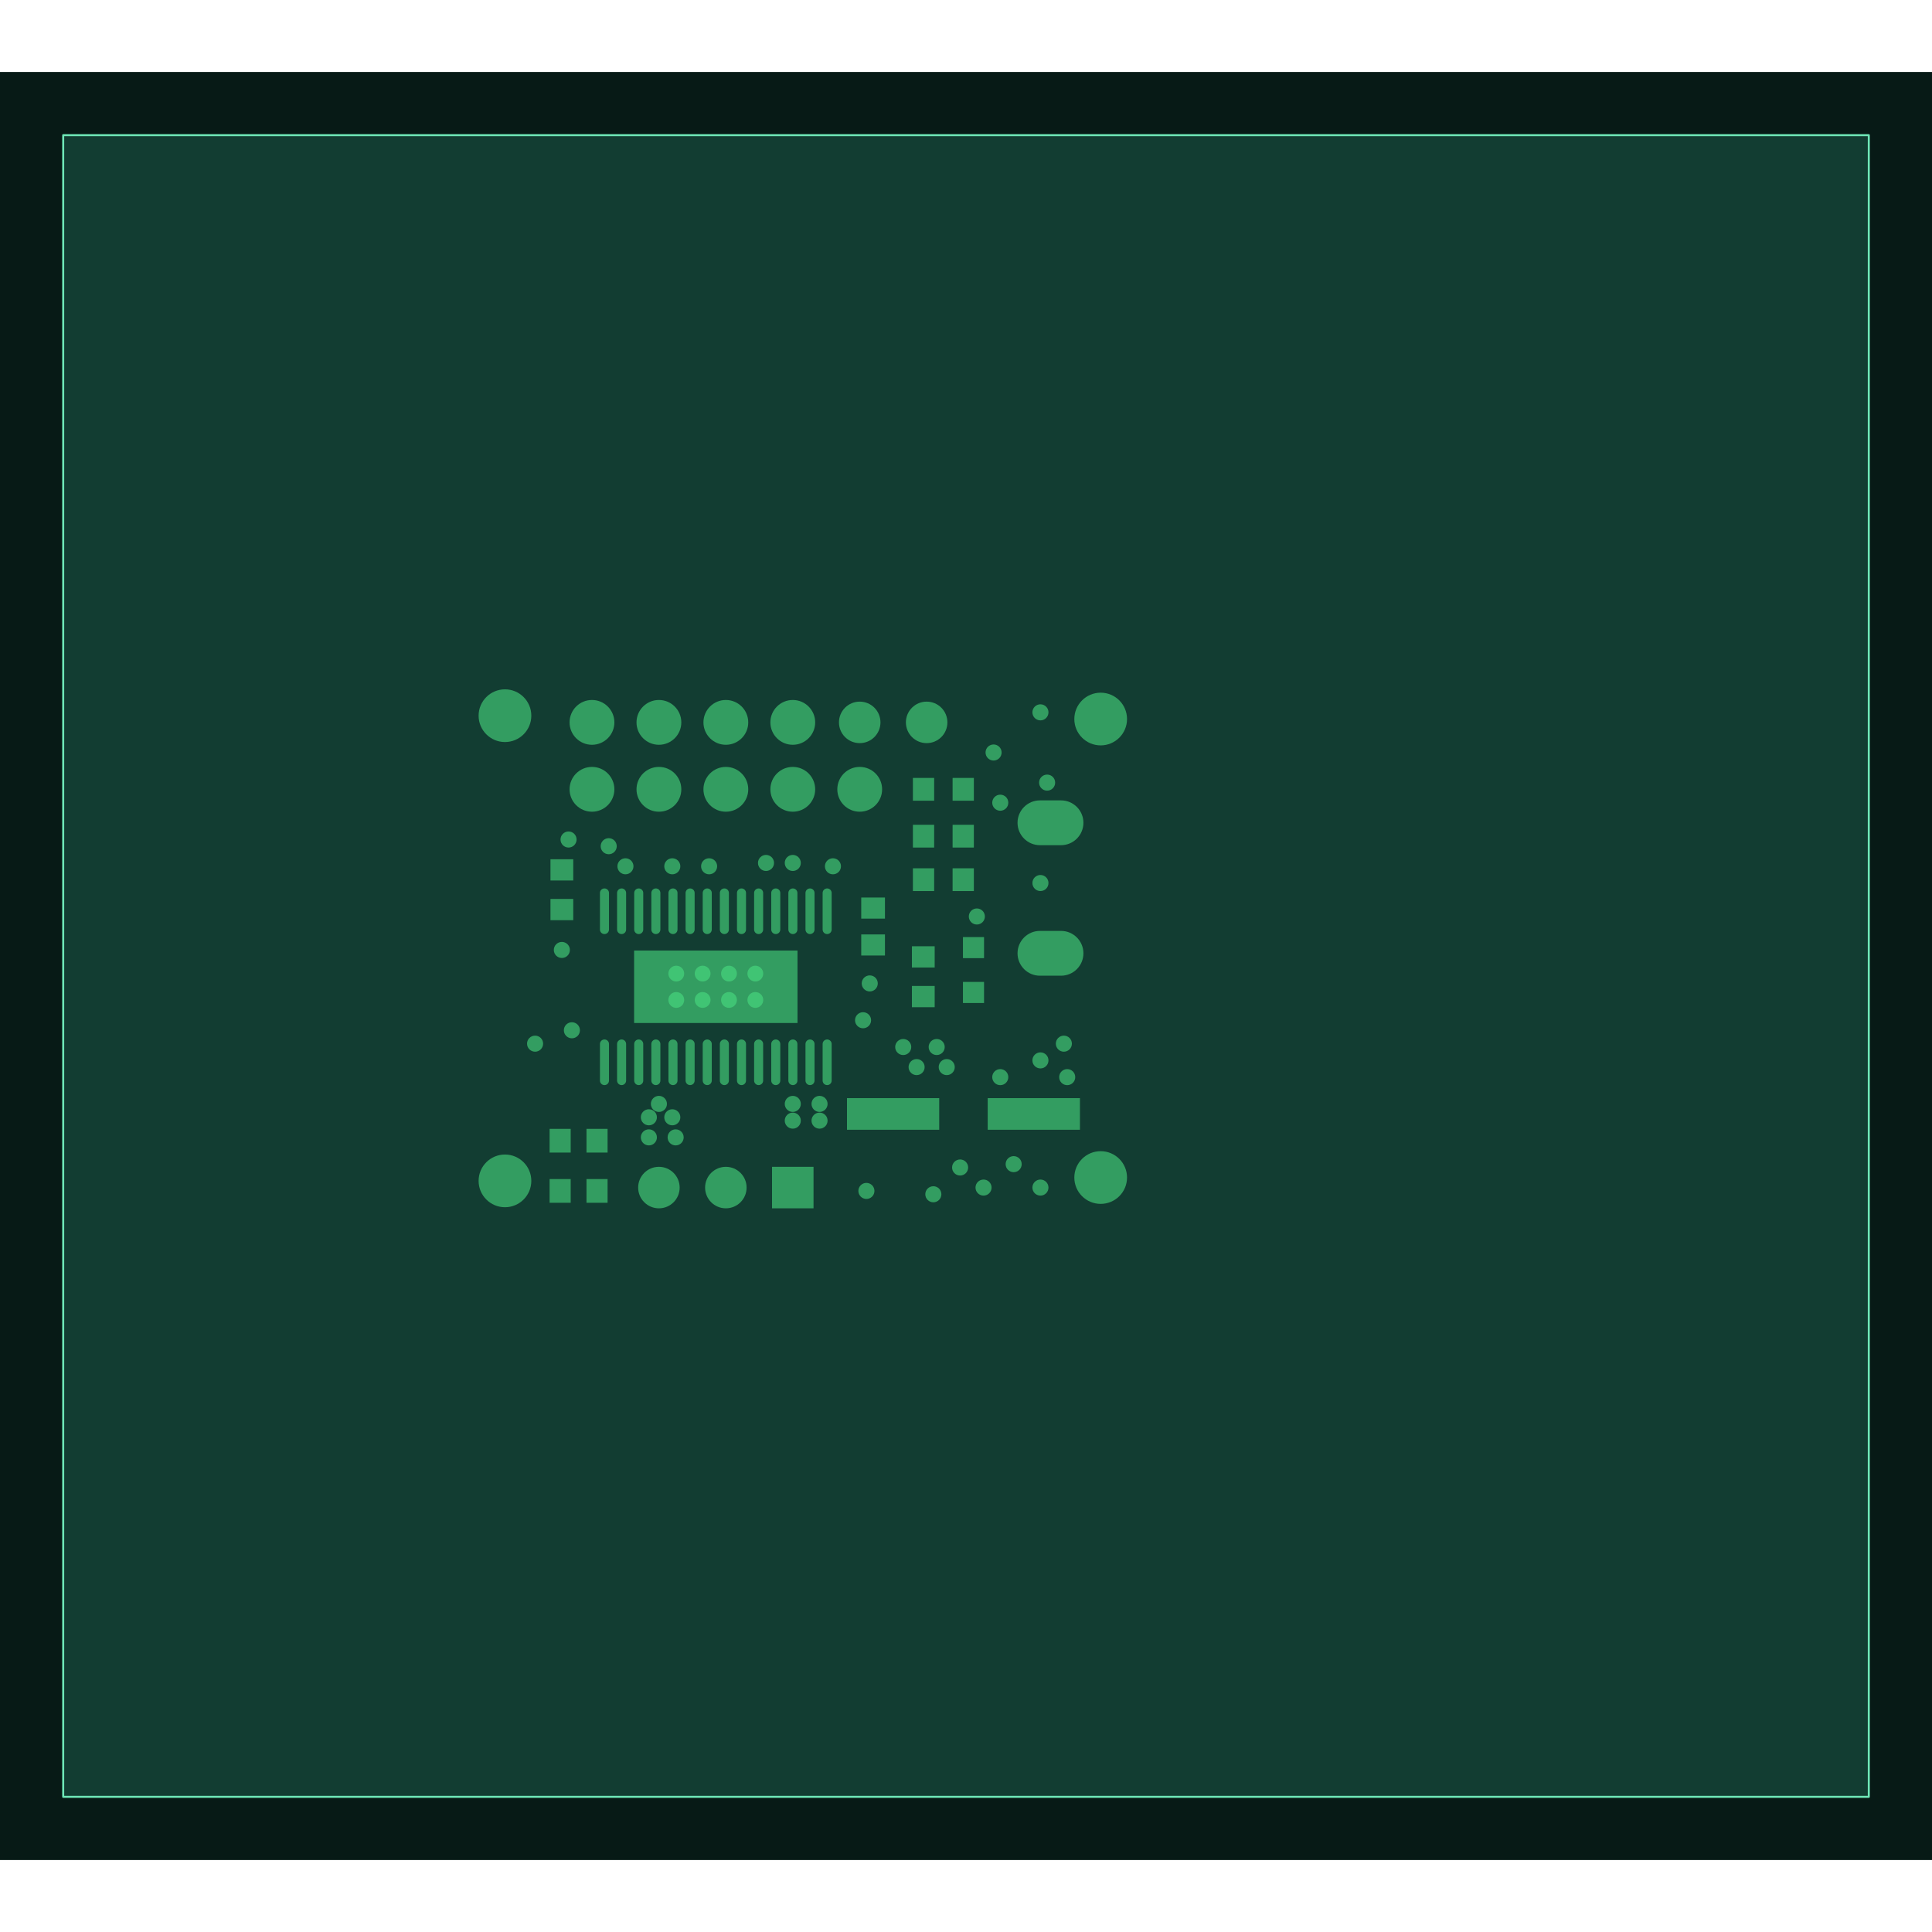
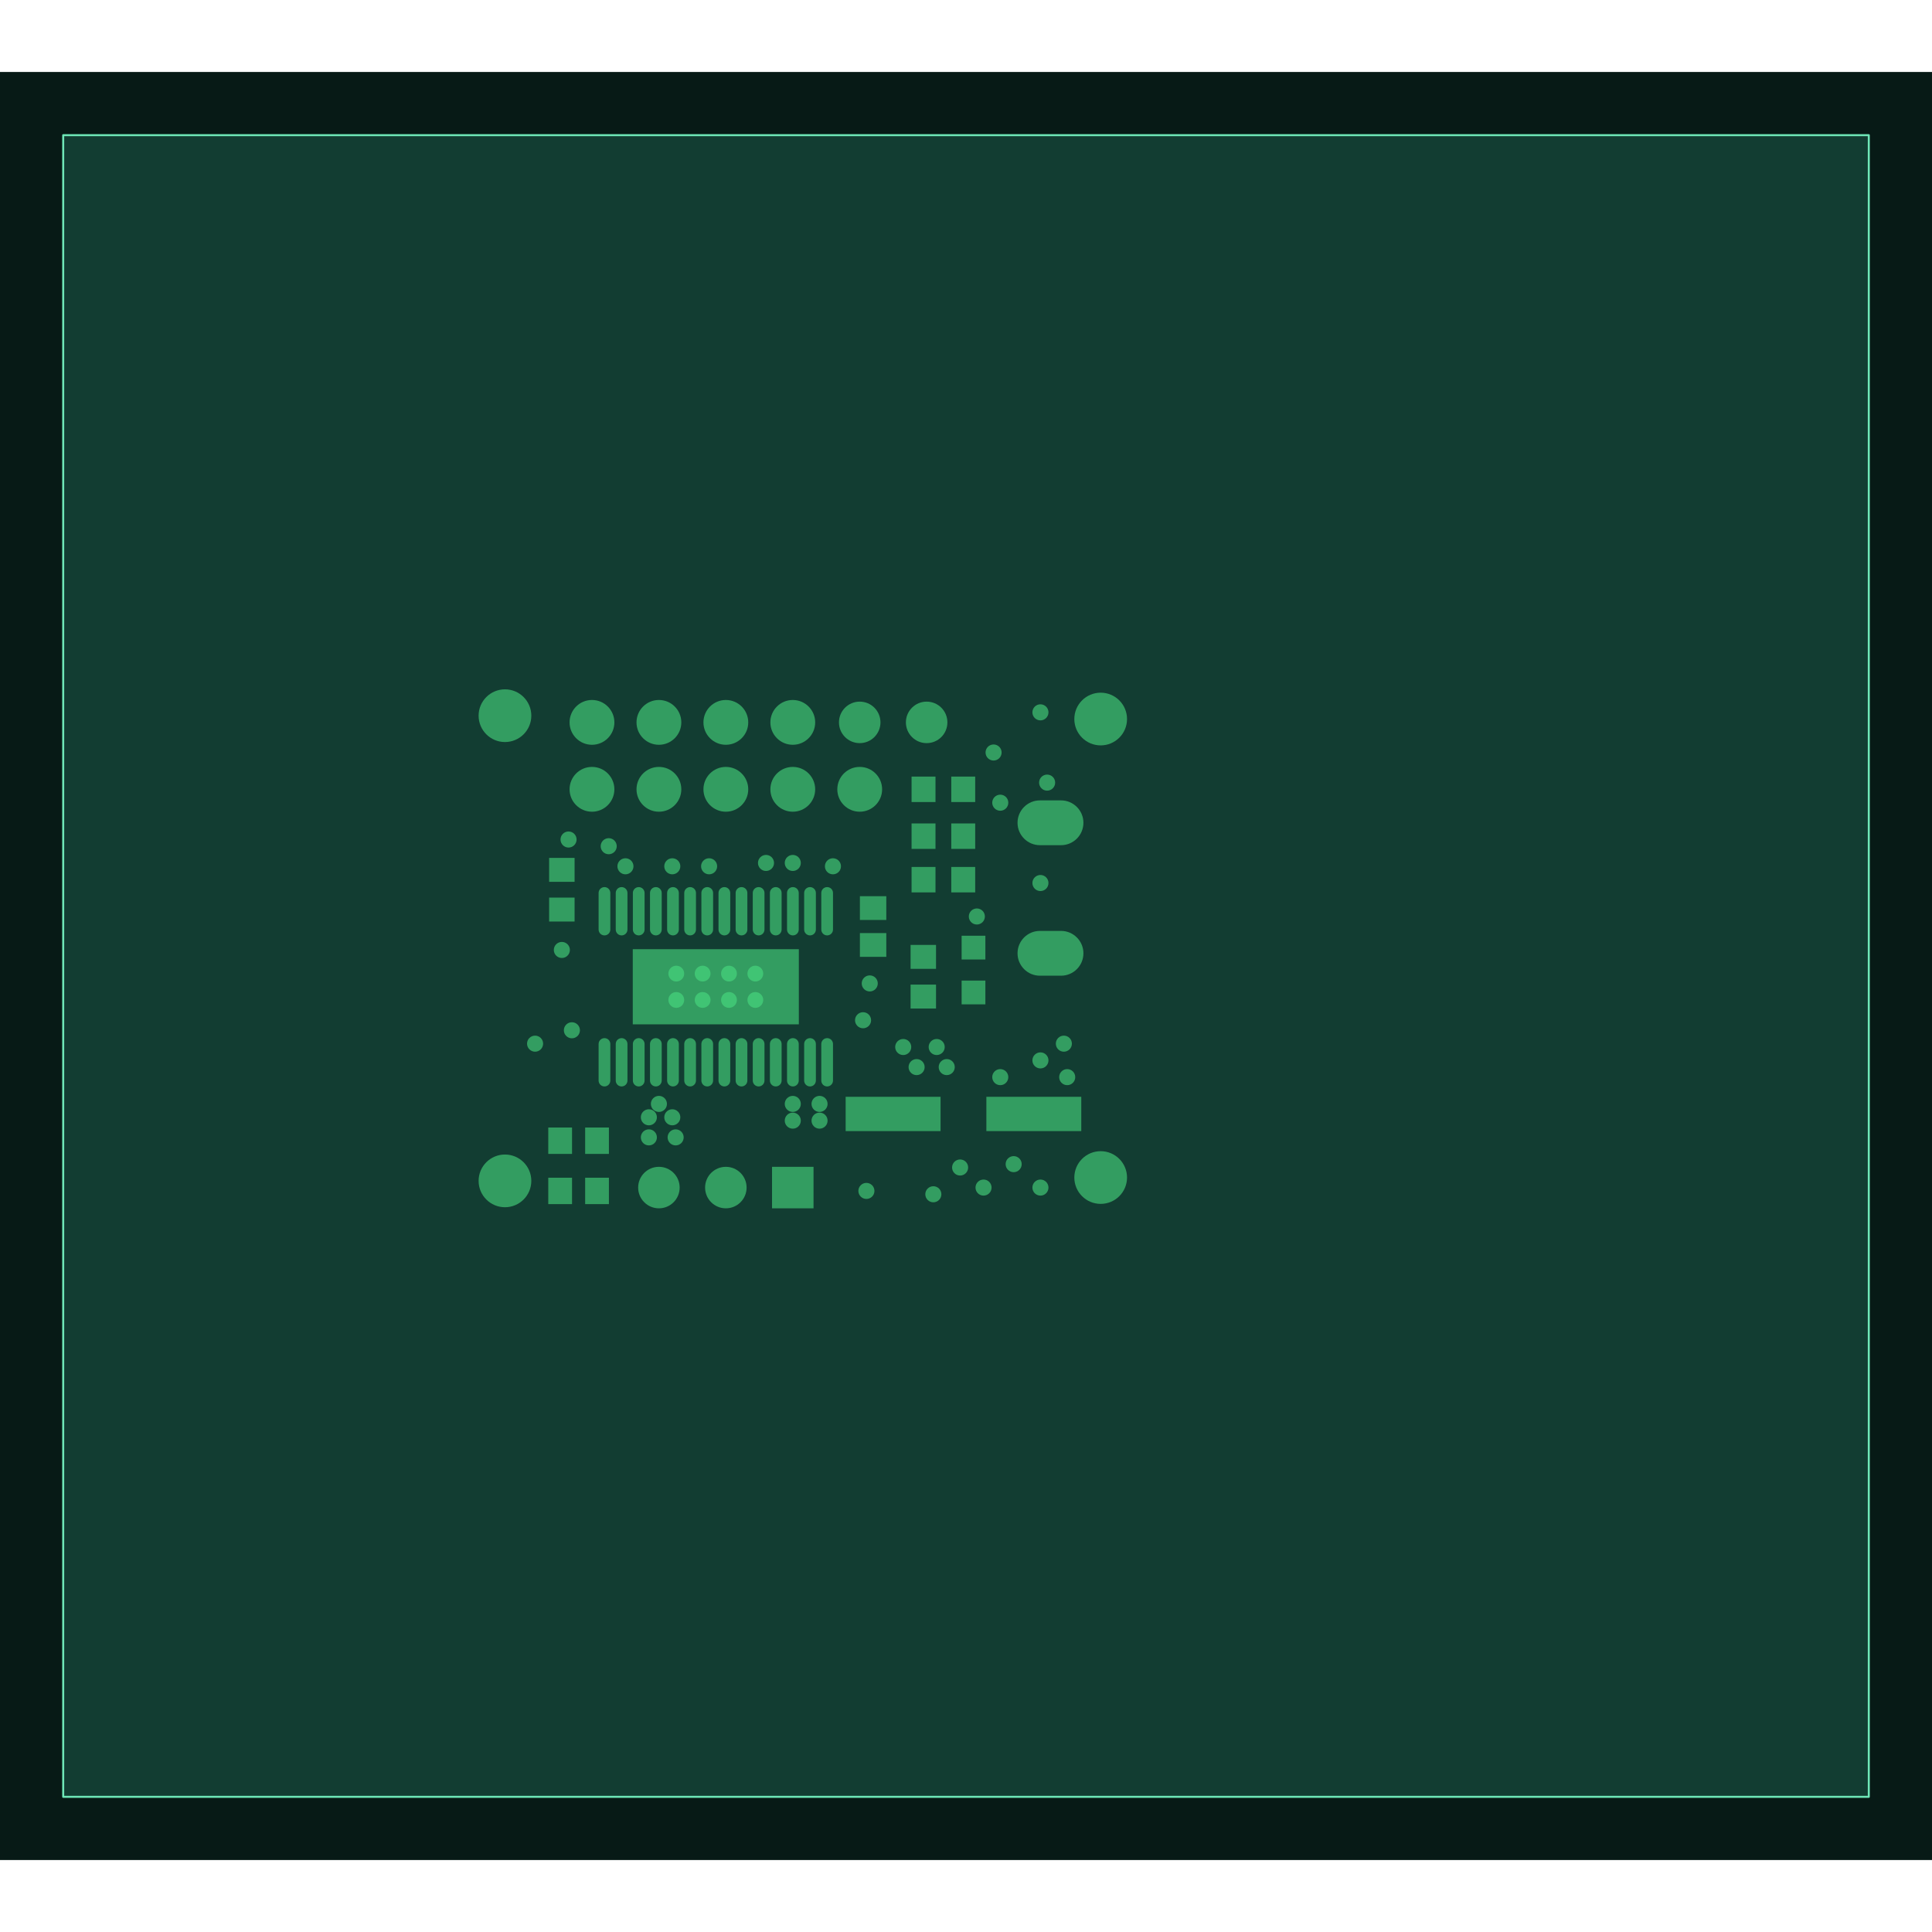
<svg xmlns="http://www.w3.org/2000/svg" width="1000" height="1000" viewBox="0 0 2886.415 2671.369" role="img" aria-label="Altium PCB — TOPSOLDER" class="altium-pcb" data-renderer="altiumts">
  <rect width="100%" height="100%" fill="#071a16" />
  <g stroke-linecap="round" stroke-linejoin="round">
    <polygon data-record="BoardOutline" points="2791.999,2576.953 94.415,2576.953 94.415,94.415 2791.999,94.415 2791.999,2576.953" fill="#123d32" stroke="#6ee7b7" stroke-width="3" />
    <g data-record="Pad" data-layer="TOPSOLDER" data-solder-mask-opening="true" fill-opacity="0.6" data-pad-name="1" data-pad-shape="RECTANGLE" data-pad-stack-layer="0" data-plated="true">
-       <rect x="1438.667" y="1359.467" width="31.496" height="31.496" fill="#4ade80" />
+       <rect x="1436.667" y="1357.467" width="35.496" height="35.496" fill="#4ade80" />
    </g>
    <g data-record="Pad" data-layer="TOPSOLDER" data-solder-mask-opening="true" fill-opacity="0.6" data-pad-name="2" data-pad-shape="RECTANGLE" data-pad-stack-layer="0" data-plated="true">
-       <rect x="1438.667" y="1292.467" width="31.496" height="31.496" fill="#4ade80" />
+       <rect x="1436.667" y="1290.467" width="35.496" height="35.496" fill="#4ade80" />
    </g>
    <g data-record="Pad" data-layer="TOPSOLDER" data-solder-mask-opening="true" fill-opacity="0.6" data-pad-name="2" data-pad-shape="RECTANGLE" data-pad-stack-layer="0" data-plated="true" transform="rotate(-90 1379.415 1322.06)">
-       <rect x="1363.54" y="1305.052" width="31.751" height="34.016" fill="#4ade80" />
+       <rect x="1361.54" y="1303.052" width="35.751" height="38.016" fill="#4ade80" />
    </g>
    <g data-record="Pad" data-layer="TOPSOLDER" data-solder-mask-opening="true" fill-opacity="0.6" data-pad-name="1" data-pad-shape="RECTANGLE" data-pad-stack-layer="0" data-plated="true" transform="rotate(-90 1379.415 1381.37)">
-       <rect x="1363.54" y="1364.362" width="31.751" height="34.016" fill="#4ade80" />
+       <rect x="1361.54" y="1362.362" width="35.751" height="38.016" fill="#4ade80" />
    </g>
    <g data-record="Pad" data-layer="TOPSOLDER" data-solder-mask-opening="true" fill-opacity="0.6" data-pad-name="1" data-pad-shape="RECTANGLE" data-pad-stack-layer="0" data-plated="true">
-       <rect x="1265.4" y="1533.093" width="137.795" height="47.244" fill="#4ade80" />
+       <rect x="1263.4" y="1531.093" width="141.795" height="51.244" fill="#4ade80" />
    </g>
    <g data-record="Pad" data-layer="TOPSOLDER" data-solder-mask-opening="true" fill-opacity="0.6" data-pad-name="2" data-pad-shape="RECTANGLE" data-pad-stack-layer="0" data-plated="true">
-       <rect x="1475.636" y="1533.093" width="137.795" height="47.244" fill="#4ade80" />
+       <rect x="1473.636" y="1531.093" width="141.795" height="51.244" fill="#4ade80" />
    </g>
    <g data-record="Pad" data-layer="TOPSOLDER" data-solder-mask-opening="true" fill-opacity="0.6" data-pad-name="2" data-pad-shape="RECTANGLE" data-pad-stack-layer="0" data-plated="true" transform="rotate(-180 1379.76 1071.715)">
-       <rect x="1363.885" y="1054.707" width="31.751" height="34.016" fill="#4ade80" />
+       <rect x="1361.885" y="1052.707" width="35.751" height="38.016" fill="#4ade80" />
    </g>
    <g data-record="Pad" data-layer="TOPSOLDER" data-solder-mask-opening="true" fill-opacity="0.6" data-pad-name="1" data-pad-shape="RECTANGLE" data-pad-stack-layer="0" data-plated="true" transform="rotate(-180 1439.07 1071.715)">
-       <rect x="1423.195" y="1054.707" width="31.751" height="34.016" fill="#4ade80" />
+       <rect x="1421.195" y="1052.707" width="35.751" height="38.016" fill="#4ade80" />
    </g>
    <g data-record="Pad" data-layer="TOPSOLDER" data-solder-mask-opening="true" fill-opacity="0.6" data-pad-name="2" data-pad-shape="RECTANGLE" data-pad-stack-layer="0" data-plated="true" transform="rotate(-180 1379.76 1141.715)">
-       <rect x="1363.885" y="1124.707" width="31.751" height="34.016" fill="#4ade80" />
+       <rect x="1361.885" y="1122.707" width="35.751" height="38.016" fill="#4ade80" />
    </g>
    <g data-record="Pad" data-layer="TOPSOLDER" data-solder-mask-opening="true" fill-opacity="0.6" data-pad-name="1" data-pad-shape="RECTANGLE" data-pad-stack-layer="0" data-plated="true" transform="rotate(-180 1439.07 1141.715)">
-       <rect x="1423.195" y="1124.707" width="31.751" height="34.016" fill="#4ade80" />
+       <rect x="1421.195" y="1122.707" width="35.751" height="38.016" fill="#4ade80" />
    </g>
    <g data-record="Pad" data-layer="TOPSOLDER" data-solder-mask-opening="true" fill-opacity="0.6" data-pad-name="2" data-pad-shape="RECTANGLE" data-pad-stack-layer="0" data-plated="true" transform="rotate(-180 1379.76 1206.715)">
-       <rect x="1363.885" y="1189.707" width="31.751" height="34.016" fill="#4ade80" />
+       <rect x="1361.885" y="1187.707" width="35.751" height="38.016" fill="#4ade80" />
    </g>
    <g data-record="Pad" data-layer="TOPSOLDER" data-solder-mask-opening="true" fill-opacity="0.6" data-pad-name="1" data-pad-shape="RECTANGLE" data-pad-stack-layer="0" data-plated="true" transform="rotate(-180 1439.07 1206.715)">
-       <rect x="1423.195" y="1189.707" width="31.751" height="34.016" fill="#4ade80" />
+       <rect x="1421.195" y="1187.707" width="35.751" height="38.016" fill="#4ade80" />
    </g>
    <g data-record="Pad" data-layer="TOPSOLDER" data-solder-mask-opening="true" fill-opacity="0.6" data-pad-name="2" data-pad-shape="RECTANGLE" data-pad-stack-layer="0" data-plated="true" transform="rotate(-270 839.4154 1251.37)">
-       <rect x="823.54" y="1234.362" width="31.751" height="34.016" fill="#4ade80" />
+       <rect x="821.54" y="1232.362" width="35.751" height="38.016" fill="#4ade80" />
    </g>
    <g data-record="Pad" data-layer="TOPSOLDER" data-solder-mask-opening="true" fill-opacity="0.6" data-pad-name="1" data-pad-shape="RECTANGLE" data-pad-stack-layer="0" data-plated="true" transform="rotate(-270 839.4154 1192.06)">
-       <rect x="823.54" y="1175.052" width="31.751" height="34.016" fill="#4ade80" />
+       <rect x="821.54" y="1173.052" width="35.751" height="38.016" fill="#4ade80" />
    </g>
    <g data-record="Pad" data-layer="TOPSOLDER" data-solder-mask-opening="true" fill-opacity="0.6" data-pad-name="2" data-pad-shape="RECTANGLE" data-pad-stack-layer="0" data-plated="true" transform="rotate(-180 836.8604 1596.715)">
-       <rect x="821.112" y="1578.999" width="31.496" height="35.433" fill="#4ade80" />
+       <rect x="819.112" y="1576.999" width="35.496" height="39.433" fill="#4ade80" />
    </g>
    <g data-record="Pad" data-layer="TOPSOLDER" data-solder-mask-opening="true" fill-opacity="0.6" data-pad-name="1" data-pad-shape="RECTANGLE" data-pad-stack-layer="0" data-plated="true" transform="rotate(-180 891.9704 1596.715)">
-       <rect x="876.222" y="1578.999" width="31.496" height="35.433" fill="#4ade80" />
+       <rect x="874.222" y="1576.999" width="35.496" height="39.433" fill="#4ade80" />
    </g>
    <g data-record="Pad" data-layer="TOPSOLDER" data-solder-mask-opening="true" fill-opacity="0.6" data-pad-name="2" data-pad-shape="RECTANGLE" data-pad-stack-layer="0" data-plated="true" transform="rotate(-180 836.8604 1671.715)">
-       <rect x="821.112" y="1653.999" width="31.496" height="35.433" fill="#4ade80" />
+       <rect x="819.112" y="1651.999" width="35.496" height="39.433" fill="#4ade80" />
    </g>
    <g data-record="Pad" data-layer="TOPSOLDER" data-solder-mask-opening="true" fill-opacity="0.6" data-pad-name="1" data-pad-shape="RECTANGLE" data-pad-stack-layer="0" data-plated="true" transform="rotate(-180 891.9704 1671.715)">
-       <rect x="876.222" y="1653.999" width="31.496" height="35.433" fill="#4ade80" />
+       <rect x="874.222" y="1651.999" width="35.496" height="39.433" fill="#4ade80" />
    </g>
    <g data-record="Pad" data-layer="TOPSOLDER" data-solder-mask-opening="true" fill-opacity="0.6" data-pad-name="2" data-pad-shape="RECTANGLE" data-pad-stack-layer="0" data-plated="true" transform="rotate(-90 1304.415 1249.16)">
-       <rect x="1288.667" y="1231.444" width="31.496" height="35.433" fill="#4ade80" />
+       <rect x="1286.667" y="1229.444" width="35.496" height="39.433" fill="#4ade80" />
    </g>
    <g data-record="Pad" data-layer="TOPSOLDER" data-solder-mask-opening="true" fill-opacity="0.6" data-pad-name="1" data-pad-shape="RECTANGLE" data-pad-stack-layer="0" data-plated="true" transform="rotate(-90 1304.415 1304.27)">
-       <rect x="1288.667" y="1286.554" width="31.496" height="35.433" fill="#4ade80" />
+       <rect x="1286.667" y="1284.554" width="35.496" height="39.433" fill="#4ade80" />
    </g>
    <g data-record="Pad" data-layer="TOPSOLDER" data-solder-mask-opening="true" fill-opacity="0.6" data-pad-name="1" data-pad-shape="ROUND" data-pad-stack-layer="0" data-plated="true">
-       <rect x="896.324" y="1445.451" width="13.504" height="68.169" rx="6.752" ry="6.752" fill="#4ade80" />
+       <rect x="894.324" y="1443.451" width="17.504" height="72.169" rx="8.752" ry="8.752" fill="#4ade80" />
    </g>
    <g data-record="Pad" data-layer="TOPSOLDER" data-solder-mask-opening="true" fill-opacity="0.6" data-pad-name="2" data-pad-shape="ROUND" data-pad-stack-layer="0" data-plated="true">
-       <rect x="921.915" y="1445.451" width="13.504" height="68.169" rx="6.752" ry="6.752" fill="#4ade80" />
+       <rect x="919.915" y="1443.451" width="17.504" height="72.169" rx="8.752" ry="8.752" fill="#4ade80" />
    </g>
    <g data-record="Pad" data-layer="TOPSOLDER" data-solder-mask-opening="true" fill-opacity="0.6" data-pad-name="3" data-pad-shape="ROUND" data-pad-stack-layer="0" data-plated="true">
-       <rect x="947.506" y="1445.451" width="13.504" height="68.169" rx="6.752" ry="6.752" fill="#4ade80" />
+       <rect x="945.506" y="1443.451" width="17.504" height="72.169" rx="8.752" ry="8.752" fill="#4ade80" />
    </g>
    <g data-record="Pad" data-layer="TOPSOLDER" data-solder-mask-opening="true" fill-opacity="0.6" data-pad-name="4" data-pad-shape="ROUND" data-pad-stack-layer="0" data-plated="true">
-       <rect x="973.096" y="1445.451" width="13.504" height="68.169" rx="6.752" ry="6.752" fill="#4ade80" />
-     </g>
-     <g data-record="Pad" data-layer="TOPSOLDER" data-solder-mask-opening="true" fill-opacity="0.6" data-pad-name="5" data-pad-shape="ROUND" data-pad-stack-layer="0" data-plated="true">
-       <rect x="998.687" y="1445.451" width="13.504" height="68.169" rx="6.752" ry="6.752" fill="#4ade80" />
+       <rect x="971.096" y="1443.451" width="17.504" height="72.169" rx="8.752" ry="8.752" fill="#4ade80" />
+     </g>
+     <g data-record="Pad" data-layer="TOPSOLDER" data-solder-mask-opening="true" fill-opacity="0.6" data-pad-name="5" data-pad-shape="ROUND" data-pad-stack-layer="0" data-plated="true">
+       <rect x="996.687" y="1443.451" width="17.504" height="72.169" rx="8.752" ry="8.752" fill="#4ade80" />
    </g>
    <g data-record="Pad" data-layer="TOPSOLDER" data-solder-mask-opening="true" fill-opacity="0.6" data-pad-name="6" data-pad-shape="ROUND" data-pad-stack-layer="0" data-plated="true">
-       <rect x="1024.277" y="1445.451" width="13.504" height="68.169" rx="6.752" ry="6.752" fill="#4ade80" />
+       <rect x="1022.277" y="1443.451" width="17.504" height="72.169" rx="8.752" ry="8.752" fill="#4ade80" />
    </g>
    <g data-record="Pad" data-layer="TOPSOLDER" data-solder-mask-opening="true" fill-opacity="0.6" data-pad-name="7" data-pad-shape="ROUND" data-pad-stack-layer="0" data-plated="true">
-       <rect x="1049.868" y="1445.451" width="13.504" height="68.169" rx="6.752" ry="6.752" fill="#4ade80" />
+       <rect x="1047.868" y="1443.451" width="17.504" height="72.169" rx="8.752" ry="8.752" fill="#4ade80" />
    </g>
    <g data-record="Pad" data-layer="TOPSOLDER" data-solder-mask-opening="true" fill-opacity="0.6" data-pad-name="8" data-pad-shape="ROUND" data-pad-stack-layer="0" data-plated="true">
-       <rect x="1075.458" y="1445.451" width="13.504" height="68.169" rx="6.752" ry="6.752" fill="#4ade80" />
+       <rect x="1073.458" y="1443.451" width="17.504" height="72.169" rx="8.752" ry="8.752" fill="#4ade80" />
    </g>
    <g data-record="Pad" data-layer="TOPSOLDER" data-solder-mask-opening="true" fill-opacity="0.6" data-pad-name="9" data-pad-shape="ROUND" data-pad-stack-layer="0" data-plated="true">
-       <rect x="1101.049" y="1445.451" width="13.504" height="68.169" rx="6.752" ry="6.752" fill="#4ade80" />
+       <rect x="1099.049" y="1443.451" width="17.504" height="72.169" rx="8.752" ry="8.752" fill="#4ade80" />
    </g>
    <g data-record="Pad" data-layer="TOPSOLDER" data-solder-mask-opening="true" fill-opacity="0.6" data-pad-name="10" data-pad-shape="ROUND" data-pad-stack-layer="0" data-plated="true">
-       <rect x="1126.639" y="1445.451" width="13.504" height="68.169" rx="6.752" ry="6.752" fill="#4ade80" />
+       <rect x="1124.639" y="1443.451" width="17.504" height="72.169" rx="8.752" ry="8.752" fill="#4ade80" />
    </g>
    <g data-record="Pad" data-layer="TOPSOLDER" data-solder-mask-opening="true" fill-opacity="0.6" data-pad-name="11" data-pad-shape="ROUND" data-pad-stack-layer="0" data-plated="true">
-       <rect x="1152.23" y="1445.451" width="13.504" height="68.169" rx="6.752" ry="6.752" fill="#4ade80" />
+       <rect x="1150.23" y="1443.451" width="17.504" height="72.169" rx="8.752" ry="8.752" fill="#4ade80" />
    </g>
    <g data-record="Pad" data-layer="TOPSOLDER" data-solder-mask-opening="true" fill-opacity="0.6" data-pad-name="12" data-pad-shape="ROUND" data-pad-stack-layer="0" data-plated="true">
-       <rect x="1177.82" y="1445.451" width="13.504" height="68.169" rx="6.752" ry="6.752" fill="#4ade80" />
+       <rect x="1175.82" y="1443.451" width="17.504" height="72.169" rx="8.752" ry="8.752" fill="#4ade80" />
    </g>
    <g data-record="Pad" data-layer="TOPSOLDER" data-solder-mask-opening="true" fill-opacity="0.6" data-pad-name="13" data-pad-shape="ROUND" data-pad-stack-layer="0" data-plated="true">
-       <rect x="1203.411" y="1445.451" width="13.504" height="68.169" rx="6.752" ry="6.752" fill="#4ade80" />
+       <rect x="1201.411" y="1443.451" width="17.504" height="72.169" rx="8.752" ry="8.752" fill="#4ade80" />
    </g>
    <g data-record="Pad" data-layer="TOPSOLDER" data-solder-mask-opening="true" fill-opacity="0.6" data-pad-name="14" data-pad-shape="ROUND" data-pad-stack-layer="0" data-plated="true">
-       <rect x="1229.002" y="1445.451" width="13.504" height="68.169" rx="6.752" ry="6.752" fill="#4ade80" />
+       <rect x="1227.002" y="1443.451" width="17.504" height="72.169" rx="8.752" ry="8.752" fill="#4ade80" />
    </g>
    <g data-record="Pad" data-layer="TOPSOLDER" data-solder-mask-opening="true" fill-opacity="0.6" data-pad-name="28" data-pad-shape="ROUND" data-pad-stack-layer="0" data-plated="true">
-       <rect x="896.324" y="1219.801" width="13.504" height="68.169" rx="6.752" ry="6.752" fill="#4ade80" />
+       <rect x="894.324" y="1217.801" width="17.504" height="72.169" rx="8.752" ry="8.752" fill="#4ade80" />
    </g>
    <g data-record="Pad" data-layer="TOPSOLDER" data-solder-mask-opening="true" fill-opacity="0.6" data-pad-name="27" data-pad-shape="ROUND" data-pad-stack-layer="0" data-plated="true">
-       <rect x="921.915" y="1219.801" width="13.504" height="68.169" rx="6.752" ry="6.752" fill="#4ade80" />
+       <rect x="919.915" y="1217.801" width="17.504" height="72.169" rx="8.752" ry="8.752" fill="#4ade80" />
    </g>
    <g data-record="Pad" data-layer="TOPSOLDER" data-solder-mask-opening="true" fill-opacity="0.6" data-pad-name="26" data-pad-shape="ROUND" data-pad-stack-layer="0" data-plated="true">
-       <rect x="947.506" y="1219.801" width="13.504" height="68.169" rx="6.752" ry="6.752" fill="#4ade80" />
+       <rect x="945.506" y="1217.801" width="17.504" height="72.169" rx="8.752" ry="8.752" fill="#4ade80" />
    </g>
    <g data-record="Pad" data-layer="TOPSOLDER" data-solder-mask-opening="true" fill-opacity="0.6" data-pad-name="25" data-pad-shape="ROUND" data-pad-stack-layer="0" data-plated="true">
-       <rect x="973.096" y="1219.801" width="13.504" height="68.169" rx="6.752" ry="6.752" fill="#4ade80" />
+       <rect x="971.096" y="1217.801" width="17.504" height="72.169" rx="8.752" ry="8.752" fill="#4ade80" />
    </g>
    <g data-record="Pad" data-layer="TOPSOLDER" data-solder-mask-opening="true" fill-opacity="0.6" data-pad-name="24" data-pad-shape="ROUND" data-pad-stack-layer="0" data-plated="true">
-       <rect x="998.687" y="1219.801" width="13.504" height="68.169" rx="6.752" ry="6.752" fill="#4ade80" />
+       <rect x="996.687" y="1217.801" width="17.504" height="72.169" rx="8.752" ry="8.752" fill="#4ade80" />
    </g>
    <g data-record="Pad" data-layer="TOPSOLDER" data-solder-mask-opening="true" fill-opacity="0.6" data-pad-name="23" data-pad-shape="ROUND" data-pad-stack-layer="0" data-plated="true">
-       <rect x="1024.277" y="1219.801" width="13.504" height="68.169" rx="6.752" ry="6.752" fill="#4ade80" />
+       <rect x="1022.277" y="1217.801" width="17.504" height="72.169" rx="8.752" ry="8.752" fill="#4ade80" />
    </g>
    <g data-record="Pad" data-layer="TOPSOLDER" data-solder-mask-opening="true" fill-opacity="0.6" data-pad-name="22" data-pad-shape="ROUND" data-pad-stack-layer="0" data-plated="true">
-       <rect x="1049.868" y="1219.801" width="13.504" height="68.169" rx="6.752" ry="6.752" fill="#4ade80" />
+       <rect x="1047.868" y="1217.801" width="17.504" height="72.169" rx="8.752" ry="8.752" fill="#4ade80" />
    </g>
    <g data-record="Pad" data-layer="TOPSOLDER" data-solder-mask-opening="true" fill-opacity="0.6" data-pad-name="21" data-pad-shape="ROUND" data-pad-stack-layer="0" data-plated="true">
-       <rect x="1075.458" y="1219.801" width="13.504" height="68.169" rx="6.752" ry="6.752" fill="#4ade80" />
+       <rect x="1073.458" y="1217.801" width="17.504" height="72.169" rx="8.752" ry="8.752" fill="#4ade80" />
    </g>
    <g data-record="Pad" data-layer="TOPSOLDER" data-solder-mask-opening="true" fill-opacity="0.6" data-pad-name="20" data-pad-shape="ROUND" data-pad-stack-layer="0" data-plated="true">
-       <rect x="1101.049" y="1219.801" width="13.504" height="68.169" rx="6.752" ry="6.752" fill="#4ade80" />
+       <rect x="1099.049" y="1217.801" width="17.504" height="72.169" rx="8.752" ry="8.752" fill="#4ade80" />
    </g>
    <g data-record="Pad" data-layer="TOPSOLDER" data-solder-mask-opening="true" fill-opacity="0.6" data-pad-name="19" data-pad-shape="ROUND" data-pad-stack-layer="0" data-plated="true">
-       <rect x="1126.639" y="1219.801" width="13.504" height="68.169" rx="6.752" ry="6.752" fill="#4ade80" />
+       <rect x="1124.639" y="1217.801" width="17.504" height="72.169" rx="8.752" ry="8.752" fill="#4ade80" />
    </g>
    <g data-record="Pad" data-layer="TOPSOLDER" data-solder-mask-opening="true" fill-opacity="0.6" data-pad-name="18" data-pad-shape="ROUND" data-pad-stack-layer="0" data-plated="true">
-       <rect x="1152.23" y="1219.801" width="13.504" height="68.169" rx="6.752" ry="6.752" fill="#4ade80" />
+       <rect x="1150.23" y="1217.801" width="17.504" height="72.169" rx="8.752" ry="8.752" fill="#4ade80" />
    </g>
    <g data-record="Pad" data-layer="TOPSOLDER" data-solder-mask-opening="true" fill-opacity="0.6" data-pad-name="17" data-pad-shape="ROUND" data-pad-stack-layer="0" data-plated="true">
-       <rect x="1177.82" y="1219.801" width="13.504" height="68.169" rx="6.752" ry="6.752" fill="#4ade80" />
+       <rect x="1175.82" y="1217.801" width="17.504" height="72.169" rx="8.752" ry="8.752" fill="#4ade80" />
    </g>
    <g data-record="Pad" data-layer="TOPSOLDER" data-solder-mask-opening="true" fill-opacity="0.6" data-pad-name="16" data-pad-shape="ROUND" data-pad-stack-layer="0" data-plated="true">
-       <rect x="1203.411" y="1219.801" width="13.504" height="68.169" rx="6.752" ry="6.752" fill="#4ade80" />
+       <rect x="1201.411" y="1217.801" width="17.504" height="72.169" rx="8.752" ry="8.752" fill="#4ade80" />
    </g>
    <g data-record="Pad" data-layer="TOPSOLDER" data-solder-mask-opening="true" fill-opacity="0.6" data-pad-name="15" data-pad-shape="ROUND" data-pad-stack-layer="0" data-plated="true">
-       <rect x="1229.002" y="1219.801" width="13.504" height="68.169" rx="6.752" ry="6.752" fill="#4ade80" />
+       <rect x="1227.002" y="1217.801" width="17.504" height="72.169" rx="8.752" ry="8.752" fill="#4ade80" />
    </g>
    <g data-record="Pad" data-layer="TOPSOLDER" data-solder-mask-opening="true" fill-opacity="0.6" data-pad-name="29" data-pad-shape="RECTANGLE" data-pad-stack-layer="0" data-plated="true">
-       <rect x="947.368" y="1312.576" width="244.094" height="108.268" fill="#4ade80" />
+       <rect x="945.368" y="1310.576" width="248.094" height="112.268" fill="#4ade80" />
    </g>
    <g data-record="Pad" data-layer="TOPSOLDER" data-solder-mask-opening="true" fill-opacity="0.6" data-pad-name="10" data-pad-shape="ROUND" data-pad-stack-layer="0" data-plated="true">
      <circle cx="884.415" cy="1071.715" r="33.465" fill="#4ade80" />
    </g>
    <g data-record="Pad" data-layer="TOPSOLDER" data-solder-mask-opening="true" fill-opacity="0.6" data-pad-name="9" data-pad-shape="ROUND" data-pad-stack-layer="0" data-plated="true">
      <circle cx="884.415" cy="971.715" r="33.465" fill="#4ade80" />
    </g>
    <g data-record="Pad" data-layer="TOPSOLDER" data-solder-mask-opening="true" fill-opacity="0.6" data-pad-name="8" data-pad-shape="ROUND" data-pad-stack-layer="0" data-plated="true">
      <circle cx="984.415" cy="1071.715" r="33.465" fill="#4ade80" />
    </g>
    <g data-record="Pad" data-layer="TOPSOLDER" data-solder-mask-opening="true" fill-opacity="0.6" data-pad-name="7" data-pad-shape="ROUND" data-pad-stack-layer="0" data-plated="true">
      <circle cx="984.415" cy="971.715" r="33.465" fill="#4ade80" />
    </g>
    <g data-record="Pad" data-layer="TOPSOLDER" data-solder-mask-opening="true" fill-opacity="0.6" data-pad-name="6" data-pad-shape="ROUND" data-pad-stack-layer="0" data-plated="true">
      <circle cx="1084.415" cy="1071.715" r="33.465" fill="#4ade80" />
    </g>
    <g data-record="Pad" data-layer="TOPSOLDER" data-solder-mask-opening="true" fill-opacity="0.6" data-pad-name="5" data-pad-shape="ROUND" data-pad-stack-layer="0" data-plated="true">
      <circle cx="1084.415" cy="971.715" r="33.465" fill="#4ade80" />
    </g>
    <g data-record="Pad" data-layer="TOPSOLDER" data-solder-mask-opening="true" fill-opacity="0.6" data-pad-name="4" data-pad-shape="ROUND" data-pad-stack-layer="0" data-plated="true">
      <circle cx="1184.415" cy="1071.715" r="33.465" fill="#4ade80" />
    </g>
    <g data-record="Pad" data-layer="TOPSOLDER" data-solder-mask-opening="true" fill-opacity="0.6" data-pad-name="3" data-pad-shape="ROUND" data-pad-stack-layer="0" data-plated="true">
      <circle cx="1184.415" cy="971.715" r="33.465" fill="#4ade80" />
    </g>
    <g data-record="Pad" data-layer="TOPSOLDER" data-solder-mask-opening="true" fill-opacity="0.6" data-pad-name="2" data-pad-shape="ROUND" data-pad-stack-layer="0" data-plated="true">
      <circle cx="1284.415" cy="1071.715" r="33.465" fill="#4ade80" />
    </g>
    <g data-record="Pad" data-layer="TOPSOLDER" data-solder-mask-opening="true" fill-opacity="0.6" data-pad-name="1" data-pad-shape="ROUND" data-pad-stack-layer="0" data-plated="true">
      <circle cx="1284.415" cy="971.715" r="31" fill="#4ade80" />
    </g>
    <g data-record="Pad" data-layer="TOPSOLDER" data-solder-mask-opening="true" fill-opacity="0.6" data-pad-name="3" data-pad-shape="ROUND" data-pad-stack-layer="0" data-plated="true">
      <circle cx="984.415" cy="1666.715" r="31" fill="#4ade80" />
    </g>
    <g data-record="Pad" data-layer="TOPSOLDER" data-solder-mask-opening="true" fill-opacity="0.6" data-pad-name="2" data-pad-shape="ROUND" data-pad-stack-layer="0" data-plated="true">
      <circle cx="1084.415" cy="1666.715" r="31" fill="#4ade80" />
    </g>
    <g data-record="Pad" data-layer="TOPSOLDER" data-solder-mask-opening="true" fill-opacity="0.6" data-pad-name="1" data-pad-shape="RECTANGLE" data-pad-stack-layer="0" data-plated="true">
      <rect x="1153.415" y="1635.715" width="62" height="62" fill="#4ade80" />
    </g>
    <g data-record="Pad" data-layer="TOPSOLDER" data-solder-mask-opening="true" fill-opacity="0.6" data-pad-name="2" data-pad-shape="ROUND" data-pad-stack-layer="0" data-plated="true" transform="rotate(-90 1569.414 1121.715)">
      <rect x="1535.95" y="1072.503" width="66.929" height="98.425" rx="33.465" ry="33.465" fill="#4ade80" />
    </g>
    <g data-record="Pad" data-layer="TOPSOLDER" data-solder-mask-opening="true" fill-opacity="0.6" data-pad-name="3" data-pad-shape="ROUND" data-pad-stack-layer="0" data-plated="true" transform="rotate(-90 1569.415 1316.715)">
      <rect x="1535.951" y="1267.503" width="66.929" height="98.425" rx="33.465" ry="33.465" fill="#4ade80" />
    </g>
    <g data-record="Pad" data-layer="TOPSOLDER" data-solder-mask-opening="true" fill-opacity="0.6" data-pad-name="5" data-pad-shape="ROUND" data-pad-stack-layer="0" data-plated="true">
      <circle cx="1644.415" cy="1651.715" r="39.37" fill="#4ade80" />
    </g>
    <g data-record="Pad" data-layer="TOPSOLDER" data-solder-mask-opening="true" fill-opacity="0.6" data-pad-name="5" data-pad-shape="ROUND" data-pad-stack-layer="0" data-plated="true">
      <circle cx="754.415" cy="961.715" r="39.37" fill="#4ade80" />
    </g>
    <g data-record="Pad" data-layer="TOPSOLDER" data-solder-mask-opening="true" fill-opacity="0.6" data-pad-name="5" data-pad-shape="ROUND" data-pad-stack-layer="0" data-plated="true">
      <circle cx="754.415" cy="1656.715" r="39.37" fill="#4ade80" />
    </g>
    <g data-record="Pad" data-layer="TOPSOLDER" data-solder-mask-opening="true" fill-opacity="0.6" data-pad-name="5" data-pad-shape="ROUND" data-pad-stack-layer="0" data-plated="true">
      <circle cx="1644.415" cy="966.715" r="39.37" fill="#4ade80" />
    </g>
    <g data-record="Pad" data-layer="TOPSOLDER" data-solder-mask-opening="true" fill-opacity="0.6" data-pad-name="1" data-pad-shape="ROUND" data-pad-stack-layer="0" data-plated="true">
      <circle cx="1384.415" cy="971.715" r="31" fill="#4ade80" />
    </g>
    <g data-record="Via" data-layer="TOPSOLDER" data-solder-mask-opening="true">
      <circle cx="1010.365" cy="1386.405" r="11.811" fill="#4ade80" fill-opacity="0.6" />
    </g>
    <g data-record="Via" data-layer="TOPSOLDER" data-solder-mask-opening="true">
      <circle cx="1010.365" cy="1347.035" r="11.811" fill="#4ade80" fill-opacity="0.6" />
    </g>
    <g data-record="Via" data-layer="TOPSOLDER" data-solder-mask-opening="true">
      <circle cx="1049.735" cy="1386.405" r="11.811" fill="#4ade80" fill-opacity="0.6" />
    </g>
    <g data-record="Via" data-layer="TOPSOLDER" data-solder-mask-opening="true">
      <circle cx="1049.735" cy="1347.035" r="11.811" fill="#4ade80" fill-opacity="0.6" />
    </g>
    <g data-record="Via" data-layer="TOPSOLDER" data-solder-mask-opening="true">
      <circle cx="1089.105" cy="1386.405" r="11.811" fill="#4ade80" fill-opacity="0.6" />
    </g>
    <g data-record="Via" data-layer="TOPSOLDER" data-solder-mask-opening="true">
      <circle cx="1089.105" cy="1347.035" r="11.811" fill="#4ade80" fill-opacity="0.6" />
    </g>
    <g data-record="Via" data-layer="TOPSOLDER" data-solder-mask-opening="true">
      <circle cx="1128.475" cy="1386.405" r="11.811" fill="#4ade80" fill-opacity="0.6" />
    </g>
    <g data-record="Via" data-layer="TOPSOLDER" data-solder-mask-opening="true">
      <circle cx="1128.475" cy="1347.035" r="11.811" fill="#4ade80" fill-opacity="0.6" />
    </g>
    <g data-record="Via" data-layer="TOPSOLDER" data-solder-mask-opening="true">
      <circle cx="984.415" cy="1541.715" r="12" fill="#4ade80" fill-opacity="0.6" />
    </g>
    <g data-record="Via" data-layer="TOPSOLDER" data-solder-mask-opening="true">
      <circle cx="969.415" cy="1591.715" r="12" fill="#4ade80" fill-opacity="0.6" />
    </g>
    <g data-record="Via" data-layer="TOPSOLDER" data-solder-mask-opening="true">
      <circle cx="1004.415" cy="1561.715" r="12" fill="#4ade80" fill-opacity="0.6" />
    </g>
    <g data-record="Via" data-layer="TOPSOLDER" data-solder-mask-opening="true">
      <circle cx="1224.415" cy="1541.715" r="12" fill="#4ade80" fill-opacity="0.6" />
    </g>
    <g data-record="Via" data-layer="TOPSOLDER" data-solder-mask-opening="true">
      <circle cx="1224.415" cy="1566.715" r="12" fill="#4ade80" fill-opacity="0.6" />
    </g>
    <g data-record="Via" data-layer="TOPSOLDER" data-solder-mask-opening="true">
      <circle cx="1184.415" cy="1541.715" r="12" fill="#4ade80" fill-opacity="0.6" />
    </g>
    <g data-record="Via" data-layer="TOPSOLDER" data-solder-mask-opening="true">
      <circle cx="1184.415" cy="1566.715" r="12" fill="#4ade80" fill-opacity="0.6" />
    </g>
    <g data-record="Via" data-layer="TOPSOLDER" data-solder-mask-opening="true">
      <circle cx="969.415" cy="1561.715" r="12" fill="#4ade80" fill-opacity="0.6" />
    </g>
    <g data-record="Via" data-layer="TOPSOLDER" data-solder-mask-opening="true">
      <circle cx="1004.415" cy="1186.715" r="12" fill="#4ade80" fill-opacity="0.6" />
    </g>
    <g data-record="Via" data-layer="TOPSOLDER" data-solder-mask-opening="true">
      <circle cx="1059.415" cy="1186.715" r="12" fill="#4ade80" fill-opacity="0.6" />
    </g>
    <g data-record="Via" data-layer="TOPSOLDER" data-solder-mask-opening="true">
      <circle cx="934.415" cy="1186.715" r="12" fill="#4ade80" fill-opacity="0.6" />
    </g>
    <g data-record="Via" data-layer="TOPSOLDER" data-solder-mask-opening="true">
      <circle cx="1144.415" cy="1181.715" r="12" fill="#4ade80" fill-opacity="0.6" />
    </g>
    <g data-record="Via" data-layer="TOPSOLDER" data-solder-mask-opening="true">
      <circle cx="1184.415" cy="1181.715" r="12" fill="#4ade80" fill-opacity="0.6" />
    </g>
    <g data-record="Via" data-layer="TOPSOLDER" data-solder-mask-opening="true">
      <circle cx="1244.415" cy="1186.715" r="12" fill="#4ade80" fill-opacity="0.6" />
    </g>
    <g data-record="Via" data-layer="TOPSOLDER" data-solder-mask-opening="true">
      <circle cx="1564.415" cy="1061.715" r="12" fill="#4ade80" fill-opacity="0.6" />
    </g>
    <g data-record="Via" data-layer="TOPSOLDER" data-solder-mask-opening="true">
      <circle cx="1514.415" cy="1631.715" r="12" fill="#4ade80" fill-opacity="0.6" />
    </g>
    <g data-record="Via" data-layer="TOPSOLDER" data-solder-mask-opening="true">
      <circle cx="1554.415" cy="1476.715" r="12" fill="#4ade80" fill-opacity="0.6" />
    </g>
    <g data-record="Via" data-layer="TOPSOLDER" data-solder-mask-opening="true">
      <circle cx="839.415" cy="1311.715" r="12" fill="#4ade80" fill-opacity="0.6" />
    </g>
    <g data-record="Via" data-layer="TOPSOLDER" data-solder-mask-opening="true">
      <circle cx="1494.415" cy="1501.715" r="12" fill="#4ade80" fill-opacity="0.6" />
    </g>
    <g data-record="Via" data-layer="TOPSOLDER" data-solder-mask-opening="true">
      <circle cx="1554.415" cy="1666.715" r="12" fill="#4ade80" fill-opacity="0.6" />
    </g>
    <g data-record="Via" data-layer="TOPSOLDER" data-solder-mask-opening="true">
      <circle cx="1589.415" cy="1451.715" r="12" fill="#4ade80" fill-opacity="0.6" />
    </g>
    <g data-record="Via" data-layer="TOPSOLDER" data-solder-mask-opening="true">
      <circle cx="1594.415" cy="1501.715" r="12" fill="#4ade80" fill-opacity="0.6" />
    </g>
    <g data-record="Via" data-layer="TOPSOLDER" data-solder-mask-opening="true">
      <circle cx="1469.415" cy="1666.715" r="12" fill="#4ade80" fill-opacity="0.6" />
    </g>
    <g data-record="Via" data-layer="TOPSOLDER" data-solder-mask-opening="true">
      <circle cx="1484.415" cy="1016.715" r="12" fill="#4ade80" fill-opacity="0.6" />
    </g>
    <g data-record="Via" data-layer="TOPSOLDER" data-solder-mask-opening="true">
      <circle cx="1554.415" cy="1211.715" r="12" fill="#4ade80" fill-opacity="0.6" />
    </g>
    <g data-record="Via" data-layer="TOPSOLDER" data-solder-mask-opening="true">
      <circle cx="854.415" cy="1431.715" r="12" fill="#4ade80" fill-opacity="0.6" />
    </g>
    <g data-record="Via" data-layer="TOPSOLDER" data-solder-mask-opening="true">
      <circle cx="1299.415" cy="1361.715" r="12" fill="#4ade80" fill-opacity="0.6" />
    </g>
    <g data-record="Via" data-layer="TOPSOLDER" data-solder-mask-opening="true">
      <circle cx="1434.415" cy="1636.715" r="12" fill="#4ade80" fill-opacity="0.6" />
    </g>
    <g data-record="Via" data-layer="TOPSOLDER" data-solder-mask-opening="true">
      <circle cx="1394.415" cy="1676.715" r="12" fill="#4ade80" fill-opacity="0.6" />
    </g>
    <g data-record="Via" data-layer="TOPSOLDER" data-solder-mask-opening="true">
      <circle cx="849.415" cy="1146.715" r="12" fill="#4ade80" fill-opacity="0.6" />
    </g>
    <g data-record="Via" data-layer="TOPSOLDER" data-solder-mask-opening="true">
      <circle cx="909.415" cy="1156.715" r="12" fill="#4ade80" fill-opacity="0.6" />
    </g>
    <g data-record="Via" data-layer="TOPSOLDER" data-solder-mask-opening="true">
      <circle cx="1294.415" cy="1671.715" r="12" fill="#4ade80" fill-opacity="0.6" />
    </g>
    <g data-record="Via" data-layer="TOPSOLDER" data-solder-mask-opening="true">
      <circle cx="1554.415" cy="956.715" r="12" fill="#4ade80" fill-opacity="0.6" />
    </g>
    <g data-record="Via" data-layer="TOPSOLDER" data-solder-mask-opening="true">
      <circle cx="799.415" cy="1451.715" r="12" fill="#4ade80" fill-opacity="0.6" />
    </g>
    <g data-record="Via" data-layer="TOPSOLDER" data-solder-mask-opening="true">
      <circle cx="1459.415" cy="1261.715" r="12" fill="#4ade80" fill-opacity="0.6" />
    </g>
    <g data-record="Via" data-layer="TOPSOLDER" data-solder-mask-opening="true">
      <circle cx="1494.415" cy="1091.715" r="12" fill="#4ade80" fill-opacity="0.6" />
    </g>
    <g data-record="Via" data-layer="TOPSOLDER" data-solder-mask-opening="true">
      <circle cx="1289.415" cy="1416.715" r="12" fill="#4ade80" fill-opacity="0.6" />
    </g>
    <g data-record="Via" data-layer="TOPSOLDER" data-solder-mask-opening="true">
      <circle cx="1399.415" cy="1456.715" r="12" fill="#4ade80" fill-opacity="0.6" />
    </g>
    <g data-record="Via" data-layer="TOPSOLDER" data-solder-mask-opening="true">
      <circle cx="1349.415" cy="1456.715" r="12" fill="#4ade80" fill-opacity="0.6" />
    </g>
    <g data-record="Via" data-layer="TOPSOLDER" data-solder-mask-opening="true">
      <circle cx="1414.415" cy="1486.715" r="12" fill="#4ade80" fill-opacity="0.6" />
    </g>
    <g data-record="Via" data-layer="TOPSOLDER" data-solder-mask-opening="true">
      <circle cx="1369.415" cy="1486.715" r="12" fill="#4ade80" fill-opacity="0.6" />
    </g>
    <g data-record="Via" data-layer="TOPSOLDER" data-solder-mask-opening="true">
      <circle cx="1009.415" cy="1591.715" r="12" fill="#4ade80" fill-opacity="0.6" />
    </g>
  </g>
</svg>
